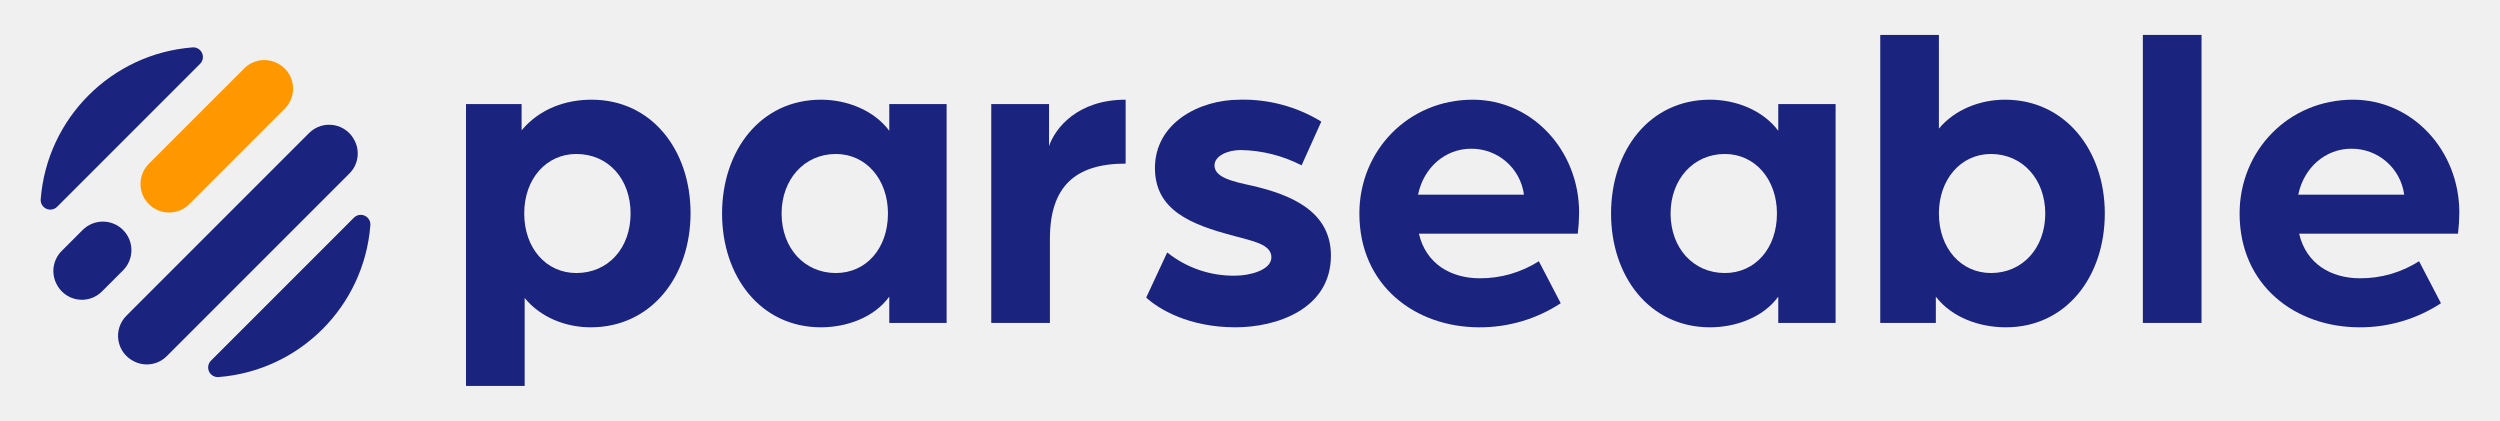
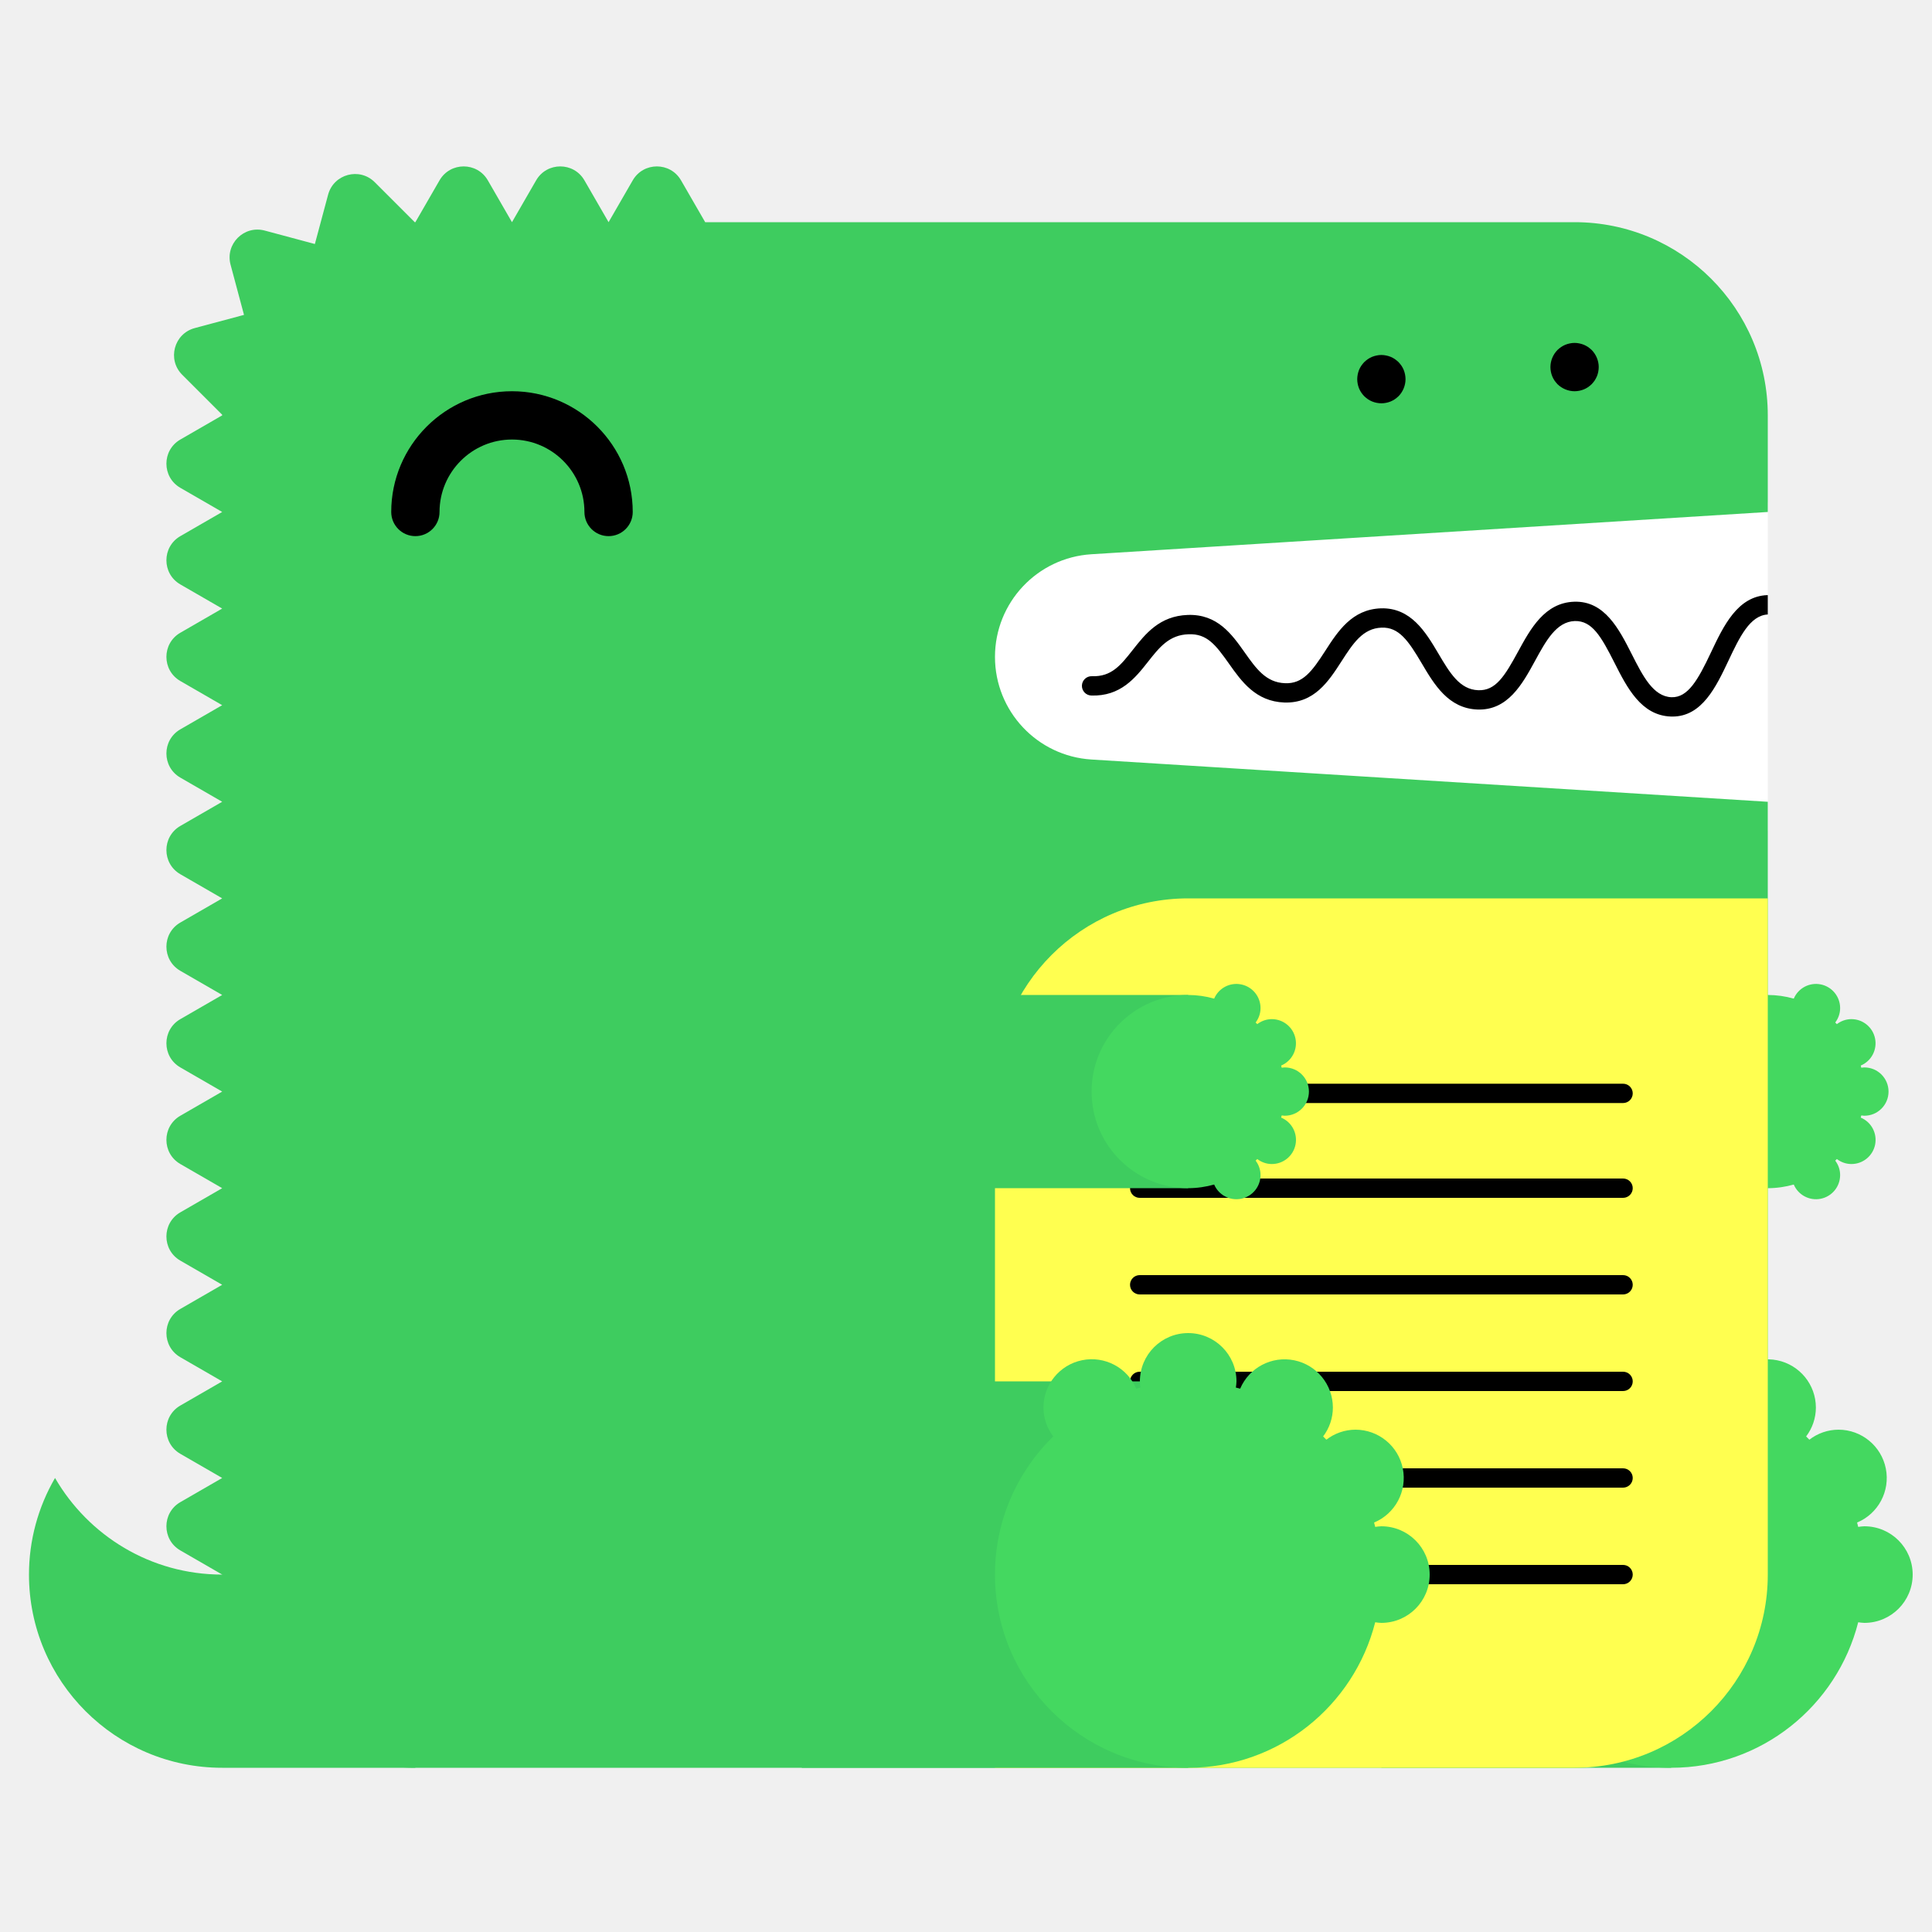
- <svg xmlns="http://www.w3.org/2000/svg" viewBox="0 0 841.89 141.732">
-   <path d="M156.932,35.047H175.651V43.892c6.044-7.224,14.741-10.319,23.584-10.319,20.342,0,33.314,17.099,33.314,38.177,0,21.374-13.266,38.474-33.608,38.474-8.55,0-16.952-3.39-22.257-9.875v29.626H156.932Zm55.423,36.852c0-11.646-7.518-20.047-18.278-20.047-10.024,0-17.542,8.254-17.542,20.047,0,11.644,7.371,20.045,17.542,20.045C204.837,91.944,212.355,83.543,212.355,71.899Z" fill="#1a237e" />
-   <path d="M243.161,71.899c0-21.227,12.971-38.326,33.313-38.326,8.55,0,17.689,3.391,22.995,10.466v-8.992h19.31v73.702H299.468V99.904c-5.158,7.077-14.445,10.319-22.995,10.319C256.131,110.223,243.161,93.124,243.161,71.899Zm55.866,0c0-11.499-7.371-20.047-17.542-20.047-10.612,0-18.278,8.548-18.278,20.047,0,11.644,7.665,20.045,18.278,20.045C291.655,91.944,299.026,83.69,299.026,71.899Z" fill="#1a237e" />
-   <path d="M333.812,35.047H353.268V49.198c2.064-6.043,9.581-15.625,25.796-15.625V55.095c-17.099,0-25.5,7.812-25.5,25.353v28.301H333.812Z" fill="#1a237e" />
-   <path d="M385.991,100.201l7.075-15.183a35.689,35.689,0,0,0,22.995,7.812c4.57,0,12.088-1.769,12.088-6.191S421.809,81.184,415.471,79.415c-14.592-3.831-26.533-8.695-26.533-22.846,0-15.036,14.741-22.996,28.597-22.996a50.276,50.276,0,0,1,27.418,7.371l-6.635,14.739a46.25,46.25,0,0,0-20.489-5.158c-4.57,0-8.844,2.064-8.844,5.158,0,4.128,6.191,5.454,12.971,6.928C434.487,65.56,448.196,71.014,448.196,86.05c0,18.129-18.426,24.173-32.135,24.173C400.289,110.223,390.118,104.032,385.991,100.201Z" fill="#1a237e" />
-   <path d="M457.777,71.899c0-21.227,16.508-38.326,38.177-38.326,20.047,0,35.82,17.099,35.82,38.03a65.473,65.473,0,0,1-.441,7.077h-53.51c2.36,10.17,10.761,15.034,20.491,15.034a36.576,36.576,0,0,0,19.898-5.747l7.371,14.151a49.655,49.655,0,0,1-27.416,8.107C476.645,110.223,457.777,96.22,457.777,71.899ZM513.2,65.56A17.803,17.803,0,0,0,495.365,50.082c-8.551,0-15.922,6.191-17.837,15.478Z" fill="#1a237e" />
-   <path d="M542.531,71.899c0-21.227,12.973-38.326,33.315-38.326,8.548,0,17.688,3.391,22.993,10.466v-8.992H618.149v73.702h-19.309V99.904c-5.158,7.077-14.445,10.319-22.993,10.319C555.505,110.223,542.531,93.124,542.531,71.899Zm55.867,0c0-11.499-7.371-20.047-17.541-20.047-10.614,0-18.279,8.548-18.279,20.047,0,11.644,7.665,20.045,18.279,20.045C591.027,91.944,598.398,83.69,598.398,71.899Z" fill="#1a237e" />
-   <path d="M651.906,99.904v8.845H633.185V11.758h19.751V43.302c5.308-6.338,13.709-9.729,22.26-9.729,20.339,0,33.607,17.099,33.607,38.326,0,21.225-12.971,38.324-33.313,38.324C666.645,110.223,657.358,106.981,651.906,99.904Zm36.85-28.005c0-11.499-7.665-20.047-18.279-20.047-10.17,0-17.541,8.548-17.541,20.047,0,11.791,7.518,20.045,17.541,20.045C681.09,91.944,688.755,83.543,688.755,71.899Z" fill="#1a237e" />
-   <path d="M721.624,11.758h19.751v96.991h-19.751Z" fill="#1a237e" />
-   <path d="M754.198,71.899c0-21.227,16.51-38.326,38.179-38.326,20.045,0,35.817,17.099,35.817,38.03a65.471,65.471,0,0,1-.442,7.077H774.246c2.36,10.17,10.761,15.034,20.489,15.034a36.584,36.584,0,0,0,19.9-5.747l7.371,14.151a49.669,49.669,0,0,1-27.418,8.107C773.066,110.223,754.198,96.22,754.198,71.899ZM809.624,65.56a17.806,17.806,0,0,0-17.837-15.478c-8.548,0-15.919,6.191-17.835,15.478Z" fill="#1a237e" />
-   <path d="M119.198,73.299,71.045,121.452a3.245,3.245,0,0,0,2.542,5.527,55.641,55.641,0,0,0,51.138-51.138A3.245,3.245,0,0,0,119.198,73.299Z" fill="#1a237e" />
-   <path d="M119.597,47.721q-.043-.09-.085-.181a9.557,9.557,0,0,0-15.4-2.763L42.524,106.365a9.557,9.557,0,0,0,2.763,15.4q.09.043.181.085a9.478,9.478,0,0,0,10.706-1.934L117.663,58.427A9.478,9.478,0,0,0,119.597,47.721Z" fill="#1a237e" />
-   <path d="M67.386,21.487a3.245,3.245,0,0,0-2.542-5.527A55.641,55.641,0,0,0,13.706,67.098a3.245,3.245,0,0,0,5.527,2.542Z" fill="#1a237e" />
-   <path d="M27.837,77.443,20.768,84.512a9.54,9.54,0,0,0-1.881,10.819l.076.161A9.53,9.53,0,0,0,34.32,98.162l7.118-7.118a9.617,9.617,0,0,0,0-13.601l0,0A9.617,9.617,0,0,0,27.837,77.443Z" fill="#1a237e" />
-   <path d="M63.732,68.75,95.908,36.574a9.53,9.53,0,0,0-2.669-15.356l-.161-.076a9.54,9.54,0,0,0-10.819,1.881L50.131,55.149a9.617,9.617,0,0,0,0,13.601l0,0A9.617,9.617,0,0,0,63.732,68.75Z" fill="#ff9800" />
+ <svg xmlns="http://www.w3.org/2000/svg" width="200" height="200" viewBox="0 0 200 200">
+   <g fill="none" fill-rule="evenodd">
+     <path fill="#FFF" d="M99 52h84v34H99z" />
+     <path d="M23 163c-7.398 0-13.843-4.027-17.303-10A19.886 19.886 0 0 0 3 163c0 11.046 8.954 20 20 20h20v-20H23z" fill="#3ECC5F" />
+     <path d="M112.98 57.376L183 53V43c0-11.046-8.954-20-20-20H73l-2.5-4.33c-1.112-1.925-3.889-1.925-5 0L63 23l-2.5-4.33c-1.111-1.925-3.889-1.925-5 0L53 23l-2.5-4.33c-1.111-1.925-3.889-1.925-5 0L43 23c-.022 0-.042.003-.065.003l-4.142-4.141c-1.57-1.571-4.252-.853-4.828 1.294l-1.369 5.104-5.192-1.392c-2.148-.575-4.111 1.389-3.535 3.536l1.39 5.193-5.102 1.367c-2.148.576-2.867 3.259-1.296 4.83l4.142 4.142c0 .021-.003.042-.003.064l-4.33 2.5c-1.925 1.111-1.925 3.889 0 5L23 53l-4.33 2.5c-1.925 1.111-1.925 3.889 0 5L23 63l-4.33 2.5c-1.925 1.111-1.925 3.889 0 5L23 73l-4.33 2.5c-1.925 1.111-1.925 3.889 0 5L23 83l-4.33 2.5c-1.925 1.111-1.925 3.889 0 5L23 93l-4.33 2.5c-1.925 1.111-1.925 3.889 0 5L23 103l-4.33 2.5c-1.925 1.111-1.925 3.889 0 5L23 113l-4.33 2.5c-1.925 1.111-1.925 3.889 0 5L23 123l-4.33 2.5c-1.925 1.111-1.925 3.889 0 5L23 133l-4.33 2.5c-1.925 1.111-1.925 3.889 0 5L23 143l-4.33 2.5c-1.925 1.111-1.925 3.889 0 5L23 153l-4.33 2.5c-1.925 1.111-1.925 3.889 0 5L23 163c0 11.046 8.954 20 20 20h120c11.046 0 20-8.954 20-20V83l-70.02-4.376A10.645 10.645 0 0 1 103 68c0-5.621 4.37-10.273 9.98-10.624" fill="#3ECC5F" />
+     <path fill="#3ECC5F" d="M143 183h30v-40h-30z" />
+     <path d="M193 158c-.219 0-.428.037-.639.064-.038-.15-.074-.301-.116-.451A5 5 0 0 0 190.32 148a4.96 4.96 0 0 0-3.016 1.036 26.531 26.531 0 0 0-.335-.336 4.955 4.955 0 0 0 1.011-2.987 5 5 0 0 0-9.599-1.959c-.148-.042-.297-.077-.445-.115.027-.211.064-.42.064-.639a5 5 0 0 0-5-5 5 5 0 0 0-5 5c0 .219.037.428.064.639-.148.038-.297.073-.445.115a4.998 4.998 0 0 0-9.599 1.959c0 1.125.384 2.151 1.011 2.987-3.717 3.632-6.031 8.693-6.031 14.3 0 11.046 8.954 20 20 20 9.339 0 17.16-6.41 19.361-15.064.211.027.42.064.639.064a5 5 0 0 0 5-5 5 5 0 0 0-5-5" fill="#44D860" />
+     <path fill="#3ECC5F" d="M153 123h30v-20h-30z" />
+     <path d="M193 115.5a2.5 2.5 0 1 0 0-5c-.109 0-.214.019-.319.032-.02-.075-.037-.15-.058-.225a2.501 2.501 0 0 0-.963-4.807c-.569 0-1.088.197-1.508.518a6.653 6.653 0 0 0-.168-.168c.314-.417.506-.931.506-1.494a2.5 2.5 0 0 0-4.8-.979A9.987 9.987 0 0 0 183 103c-5.522 0-10 4.478-10 10s4.478 10 10 10c.934 0 1.833-.138 2.69-.377a2.5 2.5 0 0 0 4.8-.979c0-.563-.192-1.077-.506-1.494.057-.055.113-.111.168-.168.42.321.939.518 1.508.518a2.5 2.5 0 0 0 .963-4.807c.021-.074.038-.15.058-.225.105.013.21.032.319.032" fill="#44D860" />
+     <path d="M63 55.5a2.5 2.5 0 0 1-2.5-2.5c0-4.136-3.364-7.5-7.5-7.5s-7.5 3.364-7.5 7.5a2.5 2.5 0 1 1-5 0c0-6.893 5.607-12.5 12.5-12.5S65.5 46.107 65.5 53a2.5 2.5 0 0 1-2.5 2.5" fill="#000" />
+     <path d="M103 183h60c11.046 0 20-8.954 20-20V93h-60c-11.046 0-20 8.954-20 20v70z" fill="#FFFF50" />
+     <path d="M168.02 124h-50.04a1 1 0 1 1 0-2h50.04a1 1 0 1 1 0 2m0 20h-50.04a1 1 0 1 1 0-2h50.04a1 1 0 1 1 0 2m0 20h-50.04a1 1 0 1 1 0-2h50.04a1 1 0 1 1 0 2m0-49.814h-50.04a1 1 0 1 1 0-2h50.04a1 1 0 1 1 0 2m0 19.814h-50.04a1 1 0 1 1 0-2h50.04a1 1 0 1 1 0 2m0 20h-50.04a1 1 0 1 1 0-2h50.04a1 1 0 1 1 0 2M183 61.611c-.012 0-.022-.006-.034-.005-3.09.105-4.552 3.196-5.842 5.923-1.346 2.85-2.387 4.703-4.093 4.647-1.889-.068-2.969-2.202-4.113-4.46-1.314-2.594-2.814-5.536-5.963-5.426-3.046.104-4.513 2.794-5.807 5.167-1.377 2.528-2.314 4.065-4.121 3.994-1.927-.07-2.951-1.805-4.136-3.813-1.321-2.236-2.848-4.75-5.936-4.664-2.994.103-4.465 2.385-5.763 4.4-1.373 2.13-2.335 3.428-4.165 3.351-1.973-.07-2.992-1.51-4.171-3.177-1.324-1.873-2.816-3.993-5.895-3.89-2.928.1-4.399 1.97-5.696 3.618-1.232 1.564-2.194 2.802-4.229 2.724a1 1 0 0 0-.072 2c3.017.101 4.545-1.8 5.872-3.487 1.177-1.496 2.193-2.787 4.193-2.855 1.926-.082 2.829 1.115 4.195 3.045 1.297 1.834 2.769 3.914 5.731 4.021 3.103.104 4.596-2.215 5.918-4.267 1.182-1.834 2.202-3.417 4.15-3.484 1.793-.067 2.769 1.35 4.145 3.681 1.297 2.197 2.766 4.686 5.787 4.796 3.125.108 4.634-2.62 5.949-5.035 1.139-2.088 2.214-4.06 4.119-4.126 1.793-.042 2.728 1.595 4.111 4.33 1.292 2.553 2.757 5.445 5.825 5.556l.169.003c3.064 0 4.518-3.075 5.805-5.794 1.139-2.41 2.217-4.68 4.067-4.773v-2z" fill="#000" />
+     <path fill="#3ECC5F" d="M83 183h40v-40H83z" />
+     <path d="M143 158c-.219 0-.428.037-.639.064-.038-.15-.074-.301-.116-.451A5 5 0 0 0 140.32 148a4.96 4.96 0 0 0-3.016 1.036 26.531 26.531 0 0 0-.335-.336 4.955 4.955 0 0 0 1.011-2.987 5 5 0 0 0-9.599-1.959c-.148-.042-.297-.077-.445-.115.027-.211.064-.42.064-.639a5 5 0 0 0-5-5 5 5 0 0 0-5 5c0 .219.037.428.064.639-.148.038-.297.073-.445.115a4.998 4.998 0 0 0-9.599 1.959c0 1.125.384 2.151 1.011 2.987-3.717 3.632-6.031 8.693-6.031 14.3 0 11.046 8.954 20 20 20 9.339 0 17.16-6.41 19.361-15.064.211.027.42.064.639.064a5 5 0 0 0 5-5 5 5 0 0 0-5-5" fill="#44D860" />
+     <path fill="#3ECC5F" d="M83 123h40v-20H83z" />
+     <path d="M133 115.5a2.5 2.5 0 1 0 0-5c-.109 0-.214.019-.319.032-.02-.075-.037-.15-.058-.225a2.501 2.501 0 0 0-.963-4.807c-.569 0-1.088.197-1.508.518a6.653 6.653 0 0 0-.168-.168c.314-.417.506-.931.506-1.494a2.5 2.5 0 0 0-4.8-.979A9.987 9.987 0 0 0 123 103c-5.522 0-10 4.478-10 10s4.478 10 10 10c.934 0 1.833-.138 2.69-.377a2.5 2.5 0 0 0 4.8-.979c0-.563-.192-1.077-.506-1.494.057-.055.113-.111.168-.168.42.321.939.518 1.508.518a2.5 2.5 0 0 0 .963-4.807c.021-.074.038-.15.058-.225.105.013.21.032.319.032" fill="#44D860" />
+     <path d="M143 41.75c-.16 0-.33-.02-.49-.05a2.52 2.52 0 0 1-.47-.14c-.15-.06-.29-.14-.431-.23-.13-.09-.259-.2-.38-.31-.109-.12-.219-.24-.309-.38s-.17-.28-.231-.43a2.619 2.619 0 0 1-.189-.96c0-.16.02-.33.05-.49.03-.16.08-.31.139-.47.061-.15.141-.29.231-.43.09-.13.2-.26.309-.38.121-.11.25-.22.38-.31.141-.09.281-.17.431-.23.149-.06.31-.11.47-.14.32-.07.65-.07.98 0 .159.03.32.08.47.14.149.06.29.14.43.23.13.09.259.2.38.31.11.12.22.25.31.38.09.14.17.28.23.43.06.16.11.31.14.47.029.16.05.33.05.49 0 .66-.271 1.31-.73 1.77-.121.11-.25.22-.38.31-.14.09-.281.17-.43.23a2.565 2.565 0 0 1-.96.19m20-1.25c-.66 0-1.3-.27-1.771-.73a3.802 3.802 0 0 1-.309-.38c-.09-.14-.17-.28-.231-.43a2.619 2.619 0 0 1-.189-.96c0-.66.27-1.3.729-1.77.121-.11.25-.22.38-.31.141-.09.281-.17.431-.23.149-.06.31-.11.47-.14.32-.07.66-.07.98 0 .159.03.32.08.47.14.149.06.29.14.43.23.13.09.259.2.38.31.459.47.73 1.11.73 1.77 0 .16-.021.33-.05.49-.03.16-.08.32-.14.47-.07.15-.14.29-.23.43-.09.13-.2.26-.31.38-.121.11-.25.22-.38.31-.14.09-.281.17-.43.23a2.565 2.565 0 0 1-.96.19" fill="#000" />
+   </g>
</svg>
